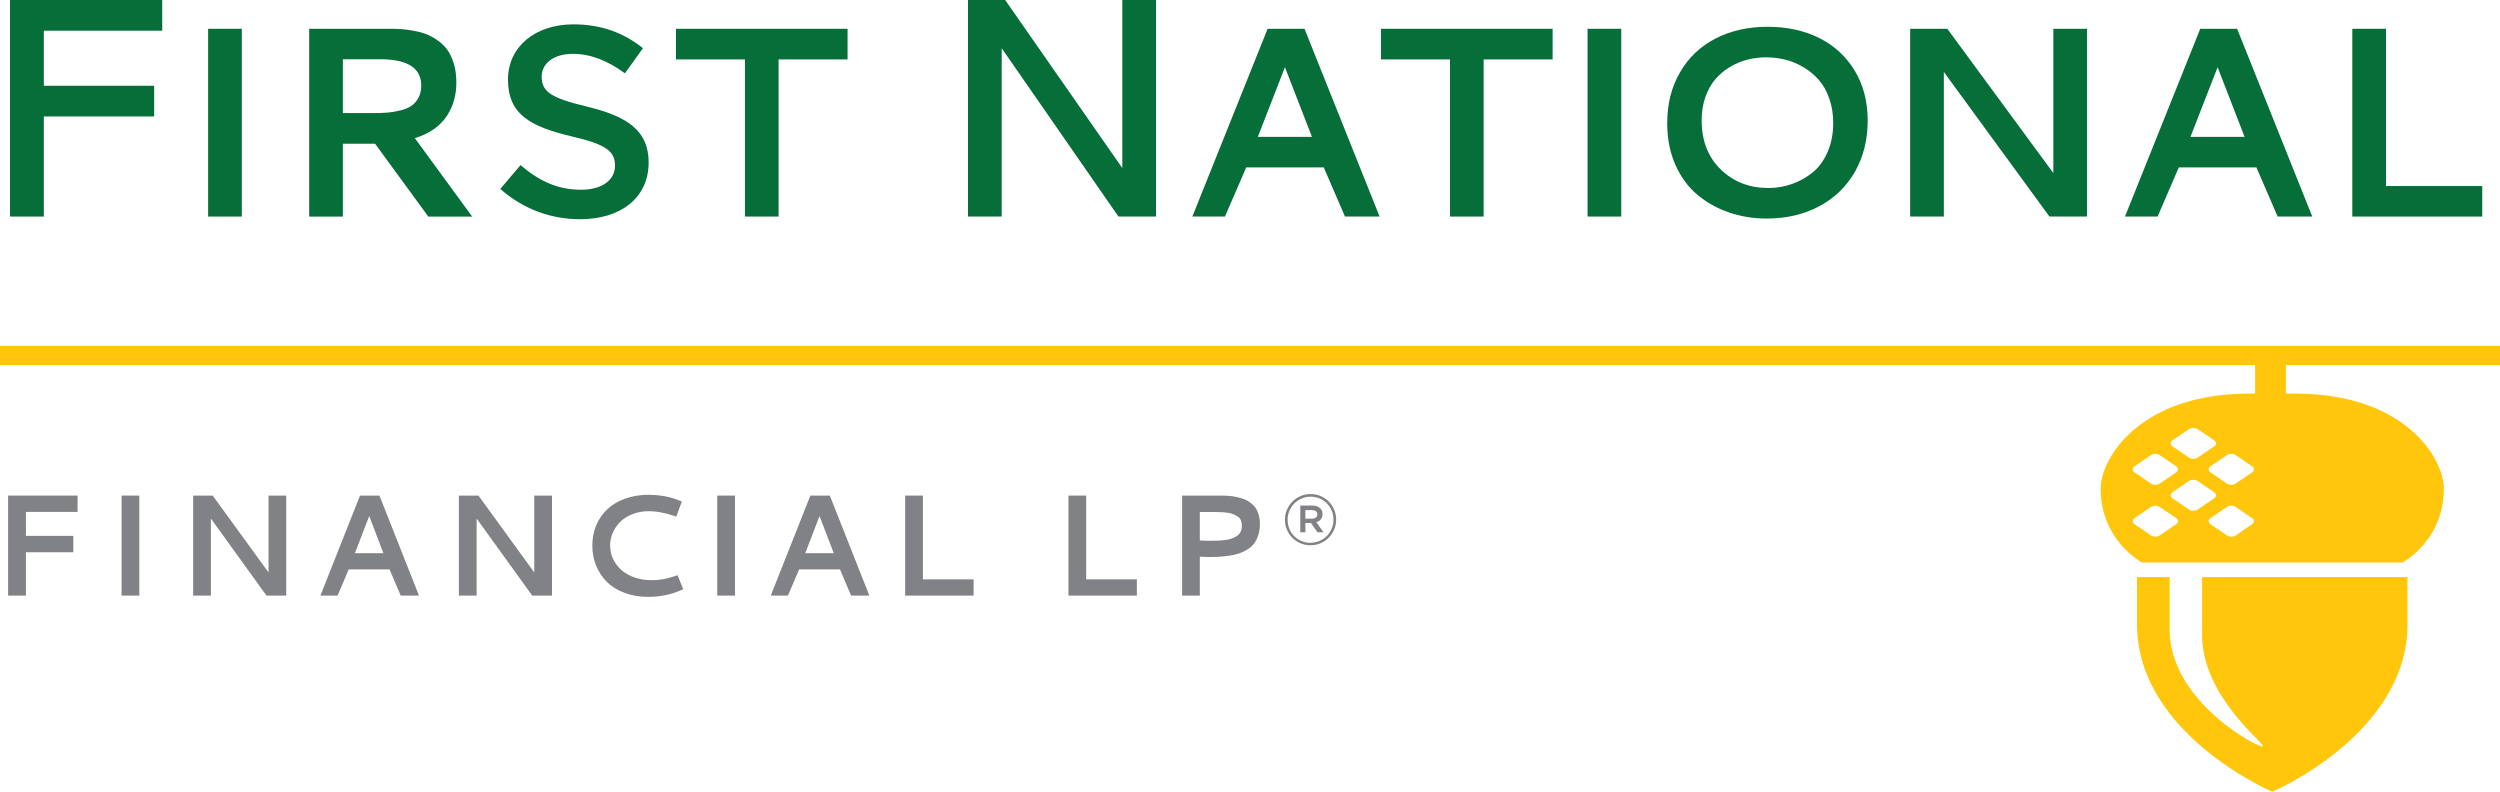
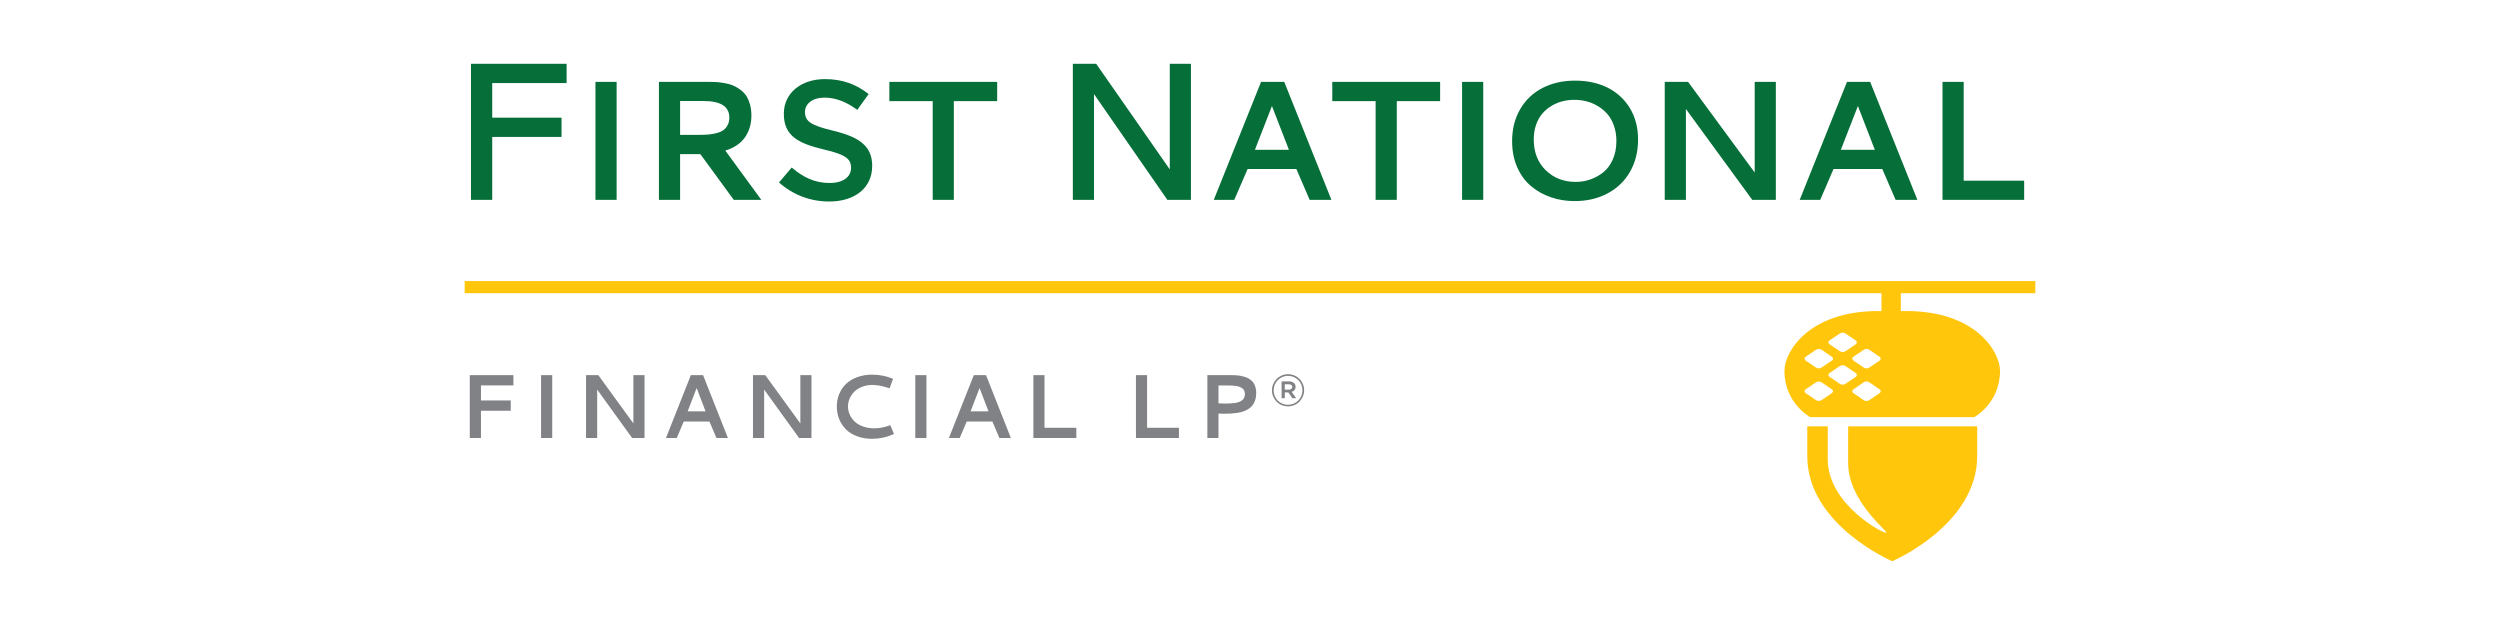
- <svg xmlns="http://www.w3.org/2000/svg" id="PANTONE" viewBox="0 0 564.64 178.82">
-   <defs>
-     <style>
+ <svg xmlns="http://www.w3.org/2000/svg" width="320" height="80" viewBox="0 0 320 80">
+   <svg x="59.48" y="8.166" width="201.04" height="63.669" viewBox="0 0 564.64 178.82" preserveAspectRatio="xMidYMid meet" id="PANTONE">
+     <defs>
+       <style>
      .cls-1 {
        fill: #056e39;
      }

      .cls-2 {
        fill: #808285;
      }

      .cls-3 {
        fill-rule: evenodd;
      }

      .cls-3, .cls-4 {
        fill: #ffc60b;
      }
    </style>
-   </defs>
-   <polyline class="cls-1" points="531.28 6.5 538.89 6.5 538.89 42.02 560.63 42.02 560.63 48.91 531.28 48.91 531.28 6.5" />
-   <g>
-     <rect class="cls-4" y="78.12" width="564.64" height="4.35" />
-     <polyline class="cls-1" points="9.9 6.93 9.9 19.37 34.82 19.37 34.82 26.3 9.9 26.3 9.9 48.91 2.26 48.91 2.26 0 36.64 0 36.64 6.93 9.9 6.93" />
-     <rect class="cls-1" x="47.01" y="6.5" width="7.61" height="42.41" />
-     <path class="cls-1" d="M103.07,18.65c0,1.35-.16,2.64-.49,3.87-.33,1.22-.86,2.4-1.57,3.54-.72,1.13-1.7,2.15-2.93,3.04-1.24.89-2.71,1.59-4.39,2.1l12.96,17.72h-9.91l-12.02-16.45h-7.28v16.45h-7.61V6.5h18.27c.9,0,1.73.02,2.49.07.75.06,1.67.17,2.75.36,1.08.19,2.04.44,2.87.76.83.32,1.7.78,2.59,1.41.9.61,1.64,1.34,2.24,2.16.59.82,1.08,1.87,1.46,3.14.39,1.25.57,2.67.57,4.25M77.44,13.39v12.15h7.01c1.2,0,2.28-.05,3.2-.12.92-.08,1.88-.25,2.87-.5.98-.25,1.8-.6,2.43-1.03.63-.44,1.15-1.05,1.57-1.82.41-.77.62-1.69.62-2.75,0-3.96-3.09-5.94-9.27-5.94h-8.43Z" />
-     <path class="cls-1" d="M132.58,24.09c9.16,2.2,13.92,5.44,13.92,12.59,0,8.06-6.37,12.83-15.46,12.83-6.61,0-12.86-2.26-18.05-6.84l4.57-5.38c4.15,3.54,8.29,5.56,13.67,5.56,4.71,0,7.67-2.14,7.67-5.44,0-3.11-1.73-4.76-9.77-6.6-9.21-2.2-14.4-4.89-14.4-12.83,0-7.46,6.18-12.48,14.78-12.48,6.3,0,11.32,1.9,15.71,5.38l-4.08,5.68c-3.9-2.87-7.79-4.4-11.75-4.4-4.45,0-7.05,2.26-7.05,5.13,0,3.37,1.98,4.83,10.25,6.79" />
-     <polyline class="cls-1" points="152.67 6.5 191.43 6.5 191.43 13.42 175.85 13.42 175.85 48.91 168.25 48.91 168.25 13.42 152.67 13.42 152.67 6.5" />
-     <polyline class="cls-1" points="218.63 0 227.02 0 253.48 37.96 253.48 0 261.09 0 261.09 48.91 252.61 48.91 226.24 10.89 226.24 48.91 218.63 48.91 218.63 0" />
-     <path class="cls-1" d="M286.3,6.5h8.33l16.96,42.41h-7.82l-4.79-11.1h-17.51l-4.81,11.1h-7.36l17-42.41M296.31,30.91l-6.1-15.73-6.12,15.73h12.22Z" />
-     <polyline class="cls-1" points="311.9 6.5 350.67 6.5 350.67 13.42 335.09 13.42 335.09 48.91 327.48 48.91 327.48 13.42 311.9 13.42 311.9 6.5" />
-     <rect class="cls-1" x="358.56" y="6.5" width="7.61" height="42.41" />
-     <path class="cls-1" d="M399.22,6.05c4.37,0,8.25.84,11.65,2.53,3.41,1.7,6.07,4.16,8.04,7.39,1.95,3.23,2.92,6.99,2.92,11.26s-.95,8.19-2.87,11.54c-1.91,3.35-4.6,5.96-8.06,7.81-3.46,1.85-7.44,2.78-11.92,2.78-2.96,0-5.77-.46-8.42-1.36-2.66-.9-5.04-2.22-7.14-3.97-2.11-1.74-3.77-4-5.02-6.79-1.23-2.78-1.85-5.92-1.85-9.43,0-4.36.97-8.19,2.91-11.51,1.92-3.31,4.6-5.85,8.02-7.61,3.42-1.76,7.33-2.64,11.75-2.64M403.19,13.47c-1.41-.35-2.83-.52-4.28-.52s-2.85.17-4.22.52c-1.37.34-2.69.89-3.95,1.64-1.25.74-2.35,1.67-3.3,2.76-.95,1.09-1.7,2.44-2.27,4.04-.56,1.6-.84,3.37-.84,5.29,0,4.59,1.44,8.29,4.32,11.08,2.87,2.79,6.47,4.18,10.77,4.18,1.8,0,3.54-.29,5.21-.87,1.68-.58,3.24-1.43,4.67-2.56,1.43-1.14,2.58-2.68,3.44-4.63.87-1.95,1.3-4.17,1.3-6.66,0-2.03-.31-3.89-.92-5.57-.59-1.68-1.4-3.08-2.4-4.2-.99-1.11-2.15-2.06-3.47-2.83-1.32-.78-2.67-1.34-4.07-1.68Z" />
-     <polyline class="cls-1" points="431.42 6.5 439.81 6.5 463.76 39.09 463.76 6.5 471.36 6.5 471.36 48.91 462.88 48.91 439.03 16.25 439.03 48.91 431.42 48.91 431.42 6.5" />
-     <path class="cls-1" d="M496.94,6.5h8.33l16.97,42.41h-7.82l-4.8-11.1h-17.52l-4.79,11.1h-7.37l17-42.41M506.95,30.91l-6.09-15.73-6.13,15.73h12.22Z" />
-     <path class="cls-2" d="M5.85,115.62v5.41h10.71v3.7H5.85v9.79H1.83v-22.59h15.69v3.69H5.85Z" />
-     <path class="cls-2" d="M27.46,111.93h4.01v22.59h-4.01v-22.59Z" />
-     <path class="cls-2" d="M43.62,111.93h4.42l12.61,17.36v-17.36h4v22.59h-4.46l-12.56-17.4v17.4h-4v-22.59Z" />
-     <path class="cls-2" d="M81.32,111.93h4.38l8.93,22.59h-4.12l-2.53-5.92h-9.22l-2.52,5.92h-3.88l8.95-22.59ZM86.6,124.94l-3.21-8.38-3.23,8.38h6.44Z" />
-     <path class="cls-2" d="M103.64,111.93h4.42l12.61,17.36v-17.36h4v22.59h-4.46l-12.56-17.4v17.4h-4.01v-22.59Z" />
-     <path class="cls-2" d="M146.65,111.77c2.37,0,4.63.41,6.76,1.26l.59.23-1.26,3.43-.6-.21c-2.05-.68-3.91-1.03-5.58-1.03-1.32,0-2.53.22-3.65.65-1.12.43-2.05,1-2.78,1.72-.74.72-1.31,1.55-1.72,2.48-.41.93-.61,1.9-.61,2.92s.22,2.05.66,2.99c.44.95,1.06,1.78,1.85,2.5.79.71,1.78,1.29,2.98,1.7,1.2.43,2.51.63,3.93.63,1.74,0,3.47-.31,5.21-.92l.59-.21,1.3,3.18-.58.25c-2.3.98-4.73,1.47-7.29,1.47-1.98,0-3.78-.3-5.39-.91-1.62-.6-2.95-1.43-4-2.48-1.05-1.06-1.86-2.29-2.43-3.69-.57-1.4-.85-2.91-.85-4.51s.29-3.15.87-4.55c.58-1.4,1.41-2.61,2.5-3.64,1.08-1.03,2.44-1.84,4.07-2.42,1.63-.58,3.45-.87,5.43-.87Z" />
-     <path class="cls-2" d="M161.99,111.93h4.01v22.59h-4.01v-22.59Z" />
-     <path class="cls-2" d="M183.03,111.93h4.39l8.93,22.59h-4.12l-2.52-5.92h-9.22l-2.53,5.92h-3.88l8.95-22.59ZM188.31,124.94l-3.21-8.38-3.23,8.38h6.43Z" />
-     <path class="cls-2" d="M204.44,111.93h4v18.92h11.45v3.67h-15.45v-22.59Z" />
-     <path class="cls-2" d="M241.31,111.93h4.01v18.92h11.45v3.67h-15.45v-22.59Z" />
-     <path class="cls-2" d="M266.99,111.93h8.1c.46,0,.86,0,1.19,0,.33,0,.76.02,1.31.07.54.04,1.02.1,1.41.19.4.08.86.19,1.37.34.51.15.95.33,1.32.53.36.21.74.48,1.13.81.38.33.7.69.93,1.1.23.41.42.89.58,1.45.15.56.23,1.19.23,1.87,0,.95-.12,1.81-.37,2.57-.25.77-.57,1.41-.97,1.92-.4.52-.9.97-1.52,1.34-.62.38-1.24.67-1.88.89-.63.21-1.36.38-2.2.5-.84.12-1.6.2-2.3.24-.69.04-1.48.05-2.38.05-.43,0-1.08-.02-1.95-.06v8.78h-4v-22.59ZM270.99,115.62v6.44c.83.05,1.57.08,2.25.08.72,0,1.34-.02,1.86-.04.53-.02,1.08-.08,1.69-.15.6-.07,1.1-.19,1.51-.35.41-.16.79-.36,1.13-.6.35-.24.61-.56.78-.94.18-.38.27-.83.27-1.33,0-.46-.08-.86-.22-1.2-.15-.34-.37-.63-.68-.84-.3-.21-.63-.4-.99-.54-.35-.15-.78-.26-1.28-.33-.5-.06-.98-.12-1.44-.14-.46-.03-.99-.04-1.59-.04h-3.29Z" />
-     <path class="cls-3" d="M508.66,106.69l-3.72,2.52c-.54.39-1.44.39-1.97,0l-3.73-2.52c-.52-.38-.52-1.01,0-1.37l3.73-2.53c.53-.37,1.43-.37,1.97,0l3.72,2.53c.55.36.55.98,0,1.37M500.08,100.82l-3.72,2.52c-.54.39-1.44.39-1.97,0l-3.73-2.52c-.53-.38-.53-1.01,0-1.37l3.73-2.52c.53-.36,1.43-.36,1.97,0l3.72,2.52c.55.36.55.99,0,1.37M491.5,106.69l-3.72,2.52c-.54.39-1.44.39-1.97,0l-3.73-2.52c-.52-.38-.52-1.01,0-1.37l3.73-2.53c.53-.37,1.43-.37,1.97,0l3.72,2.53c.56.36.56.98,0,1.37M491.5,118.39l-3.72,2.53c-.54.38-1.44.38-1.97,0l-3.73-2.53c-.52-.38-.52-1,0-1.37l3.73-2.52c.53-.36,1.43-.36,1.97,0l3.72,2.52c.56.36.56.99,0,1.37M508.66,118.39l-3.72,2.54c-.54.39-1.44.39-1.97,0l-3.73-2.54c-.52-.39-.52-.99,0-1.36l3.73-2.54c.53-.38,1.43-.38,1.97,0l3.72,2.54c.55.37.55.97,0,1.36ZM500.08,111.17c.54.38.54.98,0,1.37l-3.72,2.54c-.54.36-1.44.36-1.97,0l-3.72-2.54c-.55-.38-.55-.98,0-1.37l3.72-2.53c.53-.36,1.43-.36,1.97,0l3.72,2.53ZM518.32,88.89h-2.03v-7.2h-6.96v7.2h-1.24c-24.9,0-33.64,14.63-33.64,21.48,0,11.72,9.31,16.66,9.31,16.66h58.89s9.3-4.93,9.3-16.66c0-6.85-8.71-21.48-33.63-21.48ZM497.35,143.37c0,13.96,14.19,24.46,13.72,25.18-.46.71-21.04-9.93-21.04-26.34v-11.88h-7.37v10.68c0,24.82,30.55,37.81,30.55,37.81,0,0,30.54-12.98,30.54-37.81v-10.68h-46.4v13.04Z" />
-     <path class="cls-2" d="M295.98,123.15c-.81,0-1.56-.15-2.27-.45-.7-.3-1.31-.72-1.83-1.24-.52-.52-.92-1.13-1.22-1.83-.3-.7-.45-1.44-.45-2.23v-.03c0-.79.15-1.53.45-2.23.3-.7.71-1.31,1.23-1.84.52-.53,1.14-.94,1.84-1.25.71-.31,1.47-.46,2.28-.46s1.56.15,2.27.45c.7.3,1.31.72,1.83,1.24.52.52.92,1.13,1.22,1.83.3.7.45,1.44.45,2.23v.03c0,.79-.15,1.53-.45,2.23-.3.7-.71,1.31-1.23,1.84-.52.53-1.14.95-1.84,1.25-.71.31-1.47.46-2.28.46ZM295.98,122.58c.73,0,1.42-.14,2.05-.41.63-.28,1.18-.65,1.65-1.12.46-.47.83-1.02,1.09-1.65.27-.63.4-1.31.4-2.02v-.03c0-.71-.13-1.38-.39-2.01-.26-.63-.62-1.18-1.09-1.64-.46-.47-1.01-.84-1.64-1.11s-1.31-.41-2.04-.41-1.42.14-2.05.42c-.63.28-1.18.65-1.65,1.12-.46.47-.83,1.02-1.09,1.65-.27.63-.4,1.31-.4,2.02v.03c0,.71.13,1.38.39,2.01.26.63.62,1.18,1.09,1.65.46.47,1.01.84,1.64,1.11.63.27,1.31.41,2.04.41ZM293.67,114.18h2.7c.79,0,1.4.22,1.84.65.33.31.49.73.49,1.26v.03c0,.49-.13.89-.39,1.19-.26.3-.6.51-1.01.63l1.63,2.28h-1.37l-1.47-2.09h-1.26v2.09h-1.15v-6.05ZM296.32,117.14c.37,0,.66-.09.88-.26s.32-.4.32-.69v-.03c0-.31-.11-.54-.32-.7s-.51-.24-.88-.24h-1.5v1.92h1.5Z" />
-   </g>
+     </defs>
+     <polyline class="cls-1" points="531.28 6.5 538.89 6.5 538.89 42.02 560.63 42.02 560.63 48.91 531.28 48.91 531.28 6.5" />
+     <g>
+       <rect class="cls-4" y="78.12" width="564.64" height="4.35" />
+       <polyline class="cls-1" points="9.9 6.93 9.9 19.37 34.82 19.37 34.82 26.3 9.9 26.3 9.9 48.91 2.26 48.91 2.26 0 36.64 0 36.64 6.93 9.9 6.93" />
+       <rect class="cls-1" x="47.01" y="6.5" width="7.61" height="42.41" />
+       <path class="cls-1" d="M103.07,18.65c0,1.35-.16,2.64-.49,3.87-.33,1.22-.86,2.4-1.57,3.54-.72,1.13-1.7,2.15-2.93,3.04-1.24.89-2.71,1.59-4.39,2.1l12.96,17.72h-9.91l-12.02-16.45h-7.28v16.45h-7.61V6.5h18.27c.9,0,1.73.02,2.49.07.75.06,1.67.17,2.75.36,1.08.19,2.04.44,2.87.76.83.32,1.7.78,2.59,1.41.9.61,1.64,1.34,2.24,2.16.59.82,1.08,1.87,1.46,3.14.39,1.25.57,2.67.57,4.25M77.44,13.39v12.15h7.01c1.2,0,2.28-.05,3.2-.12.92-.08,1.88-.25,2.87-.5.98-.25,1.8-.6,2.43-1.03.63-.44,1.15-1.05,1.57-1.82.41-.77.62-1.69.62-2.75,0-3.96-3.09-5.94-9.27-5.94h-8.43Z" />
+       <path class="cls-1" d="M132.58,24.09c9.16,2.2,13.92,5.44,13.92,12.59,0,8.06-6.37,12.83-15.46,12.83-6.61,0-12.86-2.26-18.05-6.84l4.57-5.38c4.15,3.54,8.29,5.56,13.67,5.56,4.71,0,7.67-2.14,7.67-5.44,0-3.11-1.73-4.76-9.77-6.6-9.21-2.2-14.4-4.89-14.4-12.83,0-7.46,6.18-12.48,14.78-12.48,6.3,0,11.32,1.9,15.71,5.38l-4.08,5.68c-3.9-2.87-7.79-4.4-11.75-4.4-4.45,0-7.05,2.26-7.05,5.13,0,3.37,1.98,4.83,10.25,6.79" />
+       <polyline class="cls-1" points="152.67 6.5 191.43 6.5 191.43 13.42 175.85 13.42 175.85 48.91 168.25 48.91 168.25 13.42 152.67 13.42 152.67 6.5" />
+       <polyline class="cls-1" points="218.63 0 227.02 0 253.48 37.96 253.48 0 261.09 0 261.09 48.91 252.61 48.91 226.24 10.89 226.24 48.91 218.63 48.91 218.63 0" />
+       <path class="cls-1" d="M286.3,6.5h8.33l16.96,42.41h-7.82l-4.79-11.1h-17.51l-4.81,11.1h-7.36l17-42.41M296.31,30.91l-6.1-15.73-6.12,15.73h12.22Z" />
+       <polyline class="cls-1" points="311.9 6.5 350.67 6.5 350.67 13.42 335.09 13.42 335.09 48.91 327.48 48.91 327.48 13.42 311.9 13.42 311.9 6.5" />
+       <rect class="cls-1" x="358.56" y="6.5" width="7.61" height="42.41" />
+       <path class="cls-1" d="M399.22,6.05c4.37,0,8.25.84,11.65,2.53,3.41,1.7,6.07,4.16,8.04,7.39,1.95,3.23,2.92,6.99,2.92,11.26s-.95,8.19-2.87,11.54c-1.91,3.35-4.6,5.96-8.06,7.81-3.46,1.85-7.44,2.78-11.92,2.78-2.96,0-5.77-.46-8.42-1.36-2.66-.9-5.04-2.22-7.14-3.97-2.11-1.74-3.77-4-5.02-6.79-1.23-2.78-1.85-5.92-1.85-9.43,0-4.36.97-8.19,2.91-11.51,1.92-3.31,4.6-5.85,8.02-7.61,3.42-1.76,7.33-2.64,11.75-2.64M403.19,13.47c-1.41-.35-2.83-.52-4.28-.52s-2.85.17-4.22.52c-1.37.34-2.69.89-3.95,1.64-1.25.74-2.35,1.67-3.3,2.76-.95,1.09-1.7,2.44-2.27,4.04-.56,1.6-.84,3.37-.84,5.29,0,4.59,1.44,8.29,4.32,11.08,2.87,2.79,6.47,4.18,10.77,4.18,1.8,0,3.54-.29,5.21-.87,1.68-.58,3.24-1.43,4.67-2.56,1.43-1.14,2.58-2.68,3.44-4.63.87-1.95,1.3-4.17,1.3-6.66,0-2.03-.31-3.89-.92-5.57-.59-1.68-1.4-3.08-2.4-4.2-.99-1.11-2.15-2.06-3.47-2.83-1.32-.78-2.67-1.34-4.07-1.68Z" />
+       <polyline class="cls-1" points="431.42 6.5 439.81 6.5 463.76 39.09 463.76 6.5 471.36 6.5 471.36 48.91 462.88 48.91 439.03 16.25 439.03 48.91 431.42 48.91 431.42 6.5" />
+       <path class="cls-1" d="M496.94,6.5h8.33l16.97,42.41h-7.82l-4.8-11.1h-17.52l-4.79,11.1h-7.37l17-42.41M506.95,30.91l-6.09-15.73-6.13,15.73h12.22Z" />
+       <path class="cls-2" d="M5.85,115.62v5.41h10.71v3.7H5.85v9.79H1.83v-22.59h15.69v3.69H5.85Z" />
+       <path class="cls-2" d="M27.46,111.93h4.01v22.59h-4.01v-22.59Z" />
+       <path class="cls-2" d="M43.62,111.93h4.42l12.61,17.36v-17.36h4v22.59h-4.46l-12.56-17.4v17.4h-4v-22.59Z" />
+       <path class="cls-2" d="M81.32,111.93h4.38l8.93,22.59h-4.12l-2.53-5.92h-9.22l-2.52,5.92h-3.88l8.95-22.59ZM86.6,124.94l-3.21-8.38-3.23,8.38h6.44Z" />
+       <path class="cls-2" d="M103.64,111.93h4.42l12.61,17.36v-17.36h4v22.59h-4.46l-12.56-17.4v17.4h-4.01v-22.59Z" />
+       <path class="cls-2" d="M146.65,111.77c2.37,0,4.63.41,6.76,1.26l.59.23-1.26,3.43-.6-.21c-2.05-.68-3.91-1.03-5.58-1.03-1.32,0-2.53.22-3.65.65-1.12.43-2.05,1-2.78,1.72-.74.72-1.31,1.55-1.72,2.48-.41.93-.61,1.9-.61,2.92s.22,2.05.66,2.99c.44.95,1.06,1.78,1.85,2.5.79.71,1.78,1.29,2.98,1.7,1.2.43,2.51.63,3.93.63,1.74,0,3.47-.31,5.21-.92l.59-.21,1.3,3.18-.58.25c-2.3.98-4.73,1.47-7.29,1.47-1.98,0-3.78-.3-5.39-.91-1.62-.6-2.95-1.43-4-2.48-1.05-1.06-1.86-2.29-2.43-3.69-.57-1.4-.85-2.91-.85-4.51s.29-3.15.87-4.55c.58-1.4,1.41-2.61,2.5-3.64,1.08-1.03,2.44-1.84,4.07-2.42,1.63-.58,3.45-.87,5.43-.87Z" />
+       <path class="cls-2" d="M161.99,111.93h4.01v22.59h-4.01v-22.59Z" />
+       <path class="cls-2" d="M183.03,111.93h4.39l8.93,22.59h-4.12l-2.52-5.92h-9.22l-2.53,5.92h-3.88l8.95-22.59ZM188.31,124.94l-3.21-8.38-3.23,8.38h6.43Z" />
+       <path class="cls-2" d="M204.44,111.93h4v18.92h11.45v3.67h-15.45v-22.59Z" />
+       <path class="cls-2" d="M241.31,111.93h4.01v18.92h11.45v3.67h-15.45v-22.59Z" />
+       <path class="cls-2" d="M266.99,111.93h8.1c.46,0,.86,0,1.19,0,.33,0,.76.02,1.31.07.54.04,1.02.1,1.41.19.4.08.86.19,1.37.34.51.15.95.33,1.32.53.36.21.74.48,1.13.81.38.33.7.69.93,1.1.23.41.42.89.58,1.45.15.56.23,1.19.23,1.87,0,.95-.12,1.81-.37,2.57-.25.77-.57,1.41-.97,1.92-.4.52-.9.97-1.52,1.34-.62.38-1.24.67-1.88.89-.63.21-1.36.38-2.2.5-.84.12-1.6.2-2.3.24-.69.04-1.48.05-2.38.05-.43,0-1.08-.02-1.95-.06v8.78h-4v-22.59ZM270.99,115.62v6.44c.83.05,1.57.08,2.25.08.72,0,1.34-.02,1.86-.04.53-.02,1.08-.08,1.69-.15.6-.07,1.1-.19,1.51-.35.41-.16.79-.36,1.13-.6.35-.24.61-.56.78-.94.18-.38.27-.83.27-1.33,0-.46-.08-.86-.22-1.2-.15-.34-.37-.63-.68-.84-.3-.21-.63-.4-.99-.54-.35-.15-.78-.26-1.28-.33-.5-.06-.98-.12-1.44-.14-.46-.03-.99-.04-1.59-.04h-3.29Z" />
+       <path class="cls-3" d="M508.66,106.69l-3.72,2.52c-.54.39-1.44.39-1.97,0l-3.73-2.52c-.52-.38-.52-1.01,0-1.37l3.73-2.53c.53-.37,1.43-.37,1.97,0l3.72,2.53c.55.36.55.98,0,1.37M500.08,100.82l-3.72,2.52c-.54.39-1.44.39-1.97,0l-3.73-2.52c-.53-.38-.53-1.01,0-1.37l3.73-2.52c.53-.36,1.43-.36,1.97,0l3.72,2.52c.55.36.55.99,0,1.37M491.5,106.69l-3.72,2.52c-.54.39-1.44.39-1.97,0l-3.73-2.52c-.52-.38-.52-1.01,0-1.37l3.73-2.53c.53-.37,1.43-.37,1.97,0l3.72,2.53c.56.36.56.98,0,1.37M491.5,118.39l-3.72,2.53c-.54.38-1.44.38-1.97,0l-3.73-2.53c-.52-.38-.52-1,0-1.37l3.73-2.52c.53-.36,1.43-.36,1.97,0l3.72,2.52c.56.36.56.99,0,1.37M508.66,118.39l-3.72,2.54c-.54.39-1.44.39-1.97,0l-3.73-2.54c-.52-.39-.52-.99,0-1.36l3.73-2.54c.53-.38,1.43-.38,1.97,0l3.72,2.54c.55.37.55.97,0,1.36ZM500.08,111.17c.54.38.54.98,0,1.37l-3.72,2.54c-.54.36-1.44.36-1.97,0l-3.72-2.54c-.55-.38-.55-.98,0-1.37l3.72-2.53c.53-.36,1.43-.36,1.97,0l3.72,2.53ZM518.32,88.89h-2.03v-7.2h-6.96v7.2h-1.24c-24.9,0-33.64,14.63-33.64,21.48,0,11.72,9.31,16.66,9.31,16.66h58.89s9.3-4.93,9.3-16.66c0-6.85-8.71-21.48-33.63-21.48ZM497.35,143.37c0,13.96,14.19,24.46,13.72,25.18-.46.71-21.04-9.93-21.04-26.34v-11.88h-7.37v10.68c0,24.82,30.55,37.81,30.55,37.81,0,0,30.54-12.98,30.54-37.81v-10.68h-46.4v13.04Z" />
+       <path class="cls-2" d="M295.98,123.15c-.81,0-1.56-.15-2.27-.45-.7-.3-1.31-.72-1.83-1.24-.52-.52-.92-1.13-1.22-1.83-.3-.7-.45-1.44-.45-2.23v-.03c0-.79.15-1.53.45-2.23.3-.7.71-1.31,1.23-1.84.52-.53,1.14-.94,1.84-1.25.71-.31,1.47-.46,2.28-.46s1.56.15,2.27.45c.7.3,1.31.72,1.83,1.24.52.52.92,1.13,1.22,1.83.3.7.45,1.44.45,2.23v.03c0,.79-.15,1.53-.45,2.23-.3.7-.71,1.31-1.23,1.84-.52.53-1.14.95-1.84,1.25-.71.31-1.47.46-2.28.46ZM295.98,122.58c.73,0,1.42-.14,2.05-.41.63-.28,1.18-.65,1.65-1.12.46-.47.83-1.02,1.09-1.65.27-.63.4-1.31.4-2.02v-.03c0-.71-.13-1.38-.39-2.01-.26-.63-.62-1.18-1.09-1.64-.46-.47-1.01-.84-1.64-1.11s-1.31-.41-2.04-.41-1.42.14-2.05.42c-.63.28-1.18.65-1.65,1.12-.46.47-.83,1.02-1.09,1.65-.27.63-.4,1.31-.4,2.02v.03c0,.71.13,1.38.39,2.01.26.63.62,1.18,1.09,1.65.46.47,1.01.84,1.64,1.11.63.27,1.31.41,2.04.41ZM293.67,114.18h2.7c.79,0,1.4.22,1.84.65.33.31.49.73.49,1.26v.03c0,.49-.13.89-.39,1.19-.26.3-.6.51-1.01.63l1.63,2.28h-1.37l-1.47-2.09h-1.26v2.09h-1.15v-6.05ZM296.32,117.14c.37,0,.66-.09.88-.26s.32-.4.32-.69v-.03c0-.31-.11-.54-.32-.7s-.51-.24-.88-.24h-1.5v1.92h1.5Z" />
+     </g>
+   </svg>
</svg>
